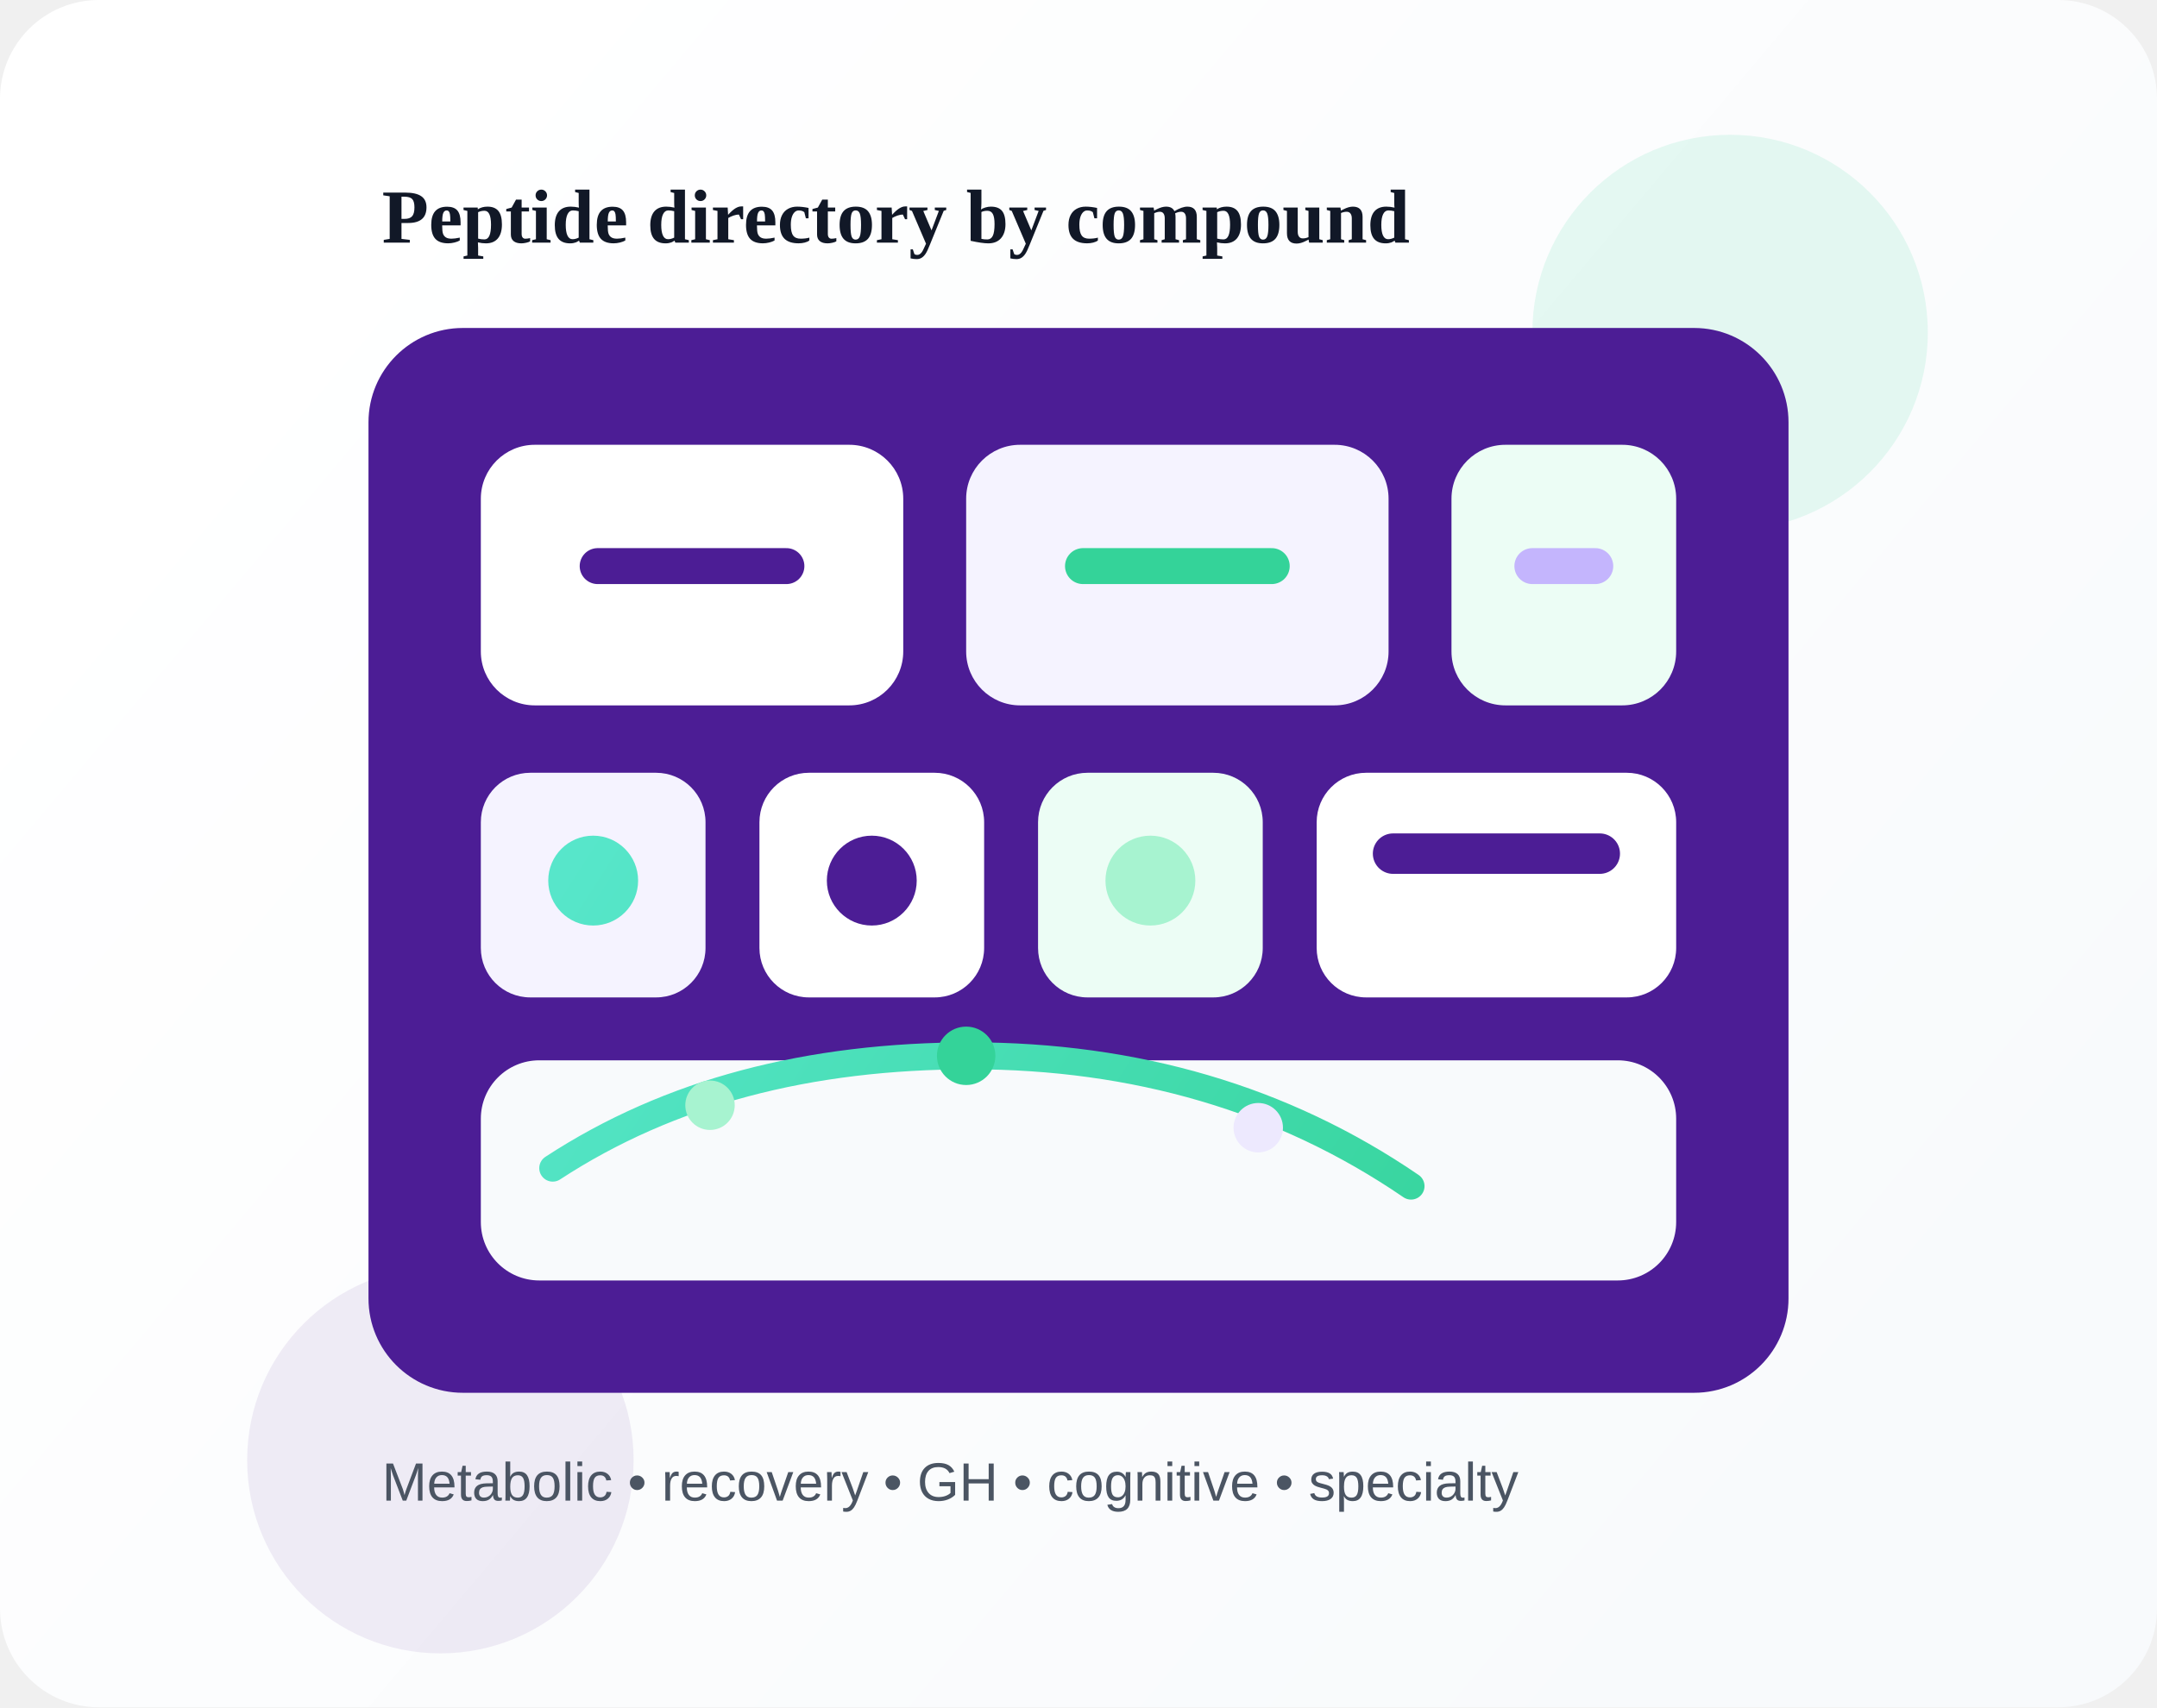
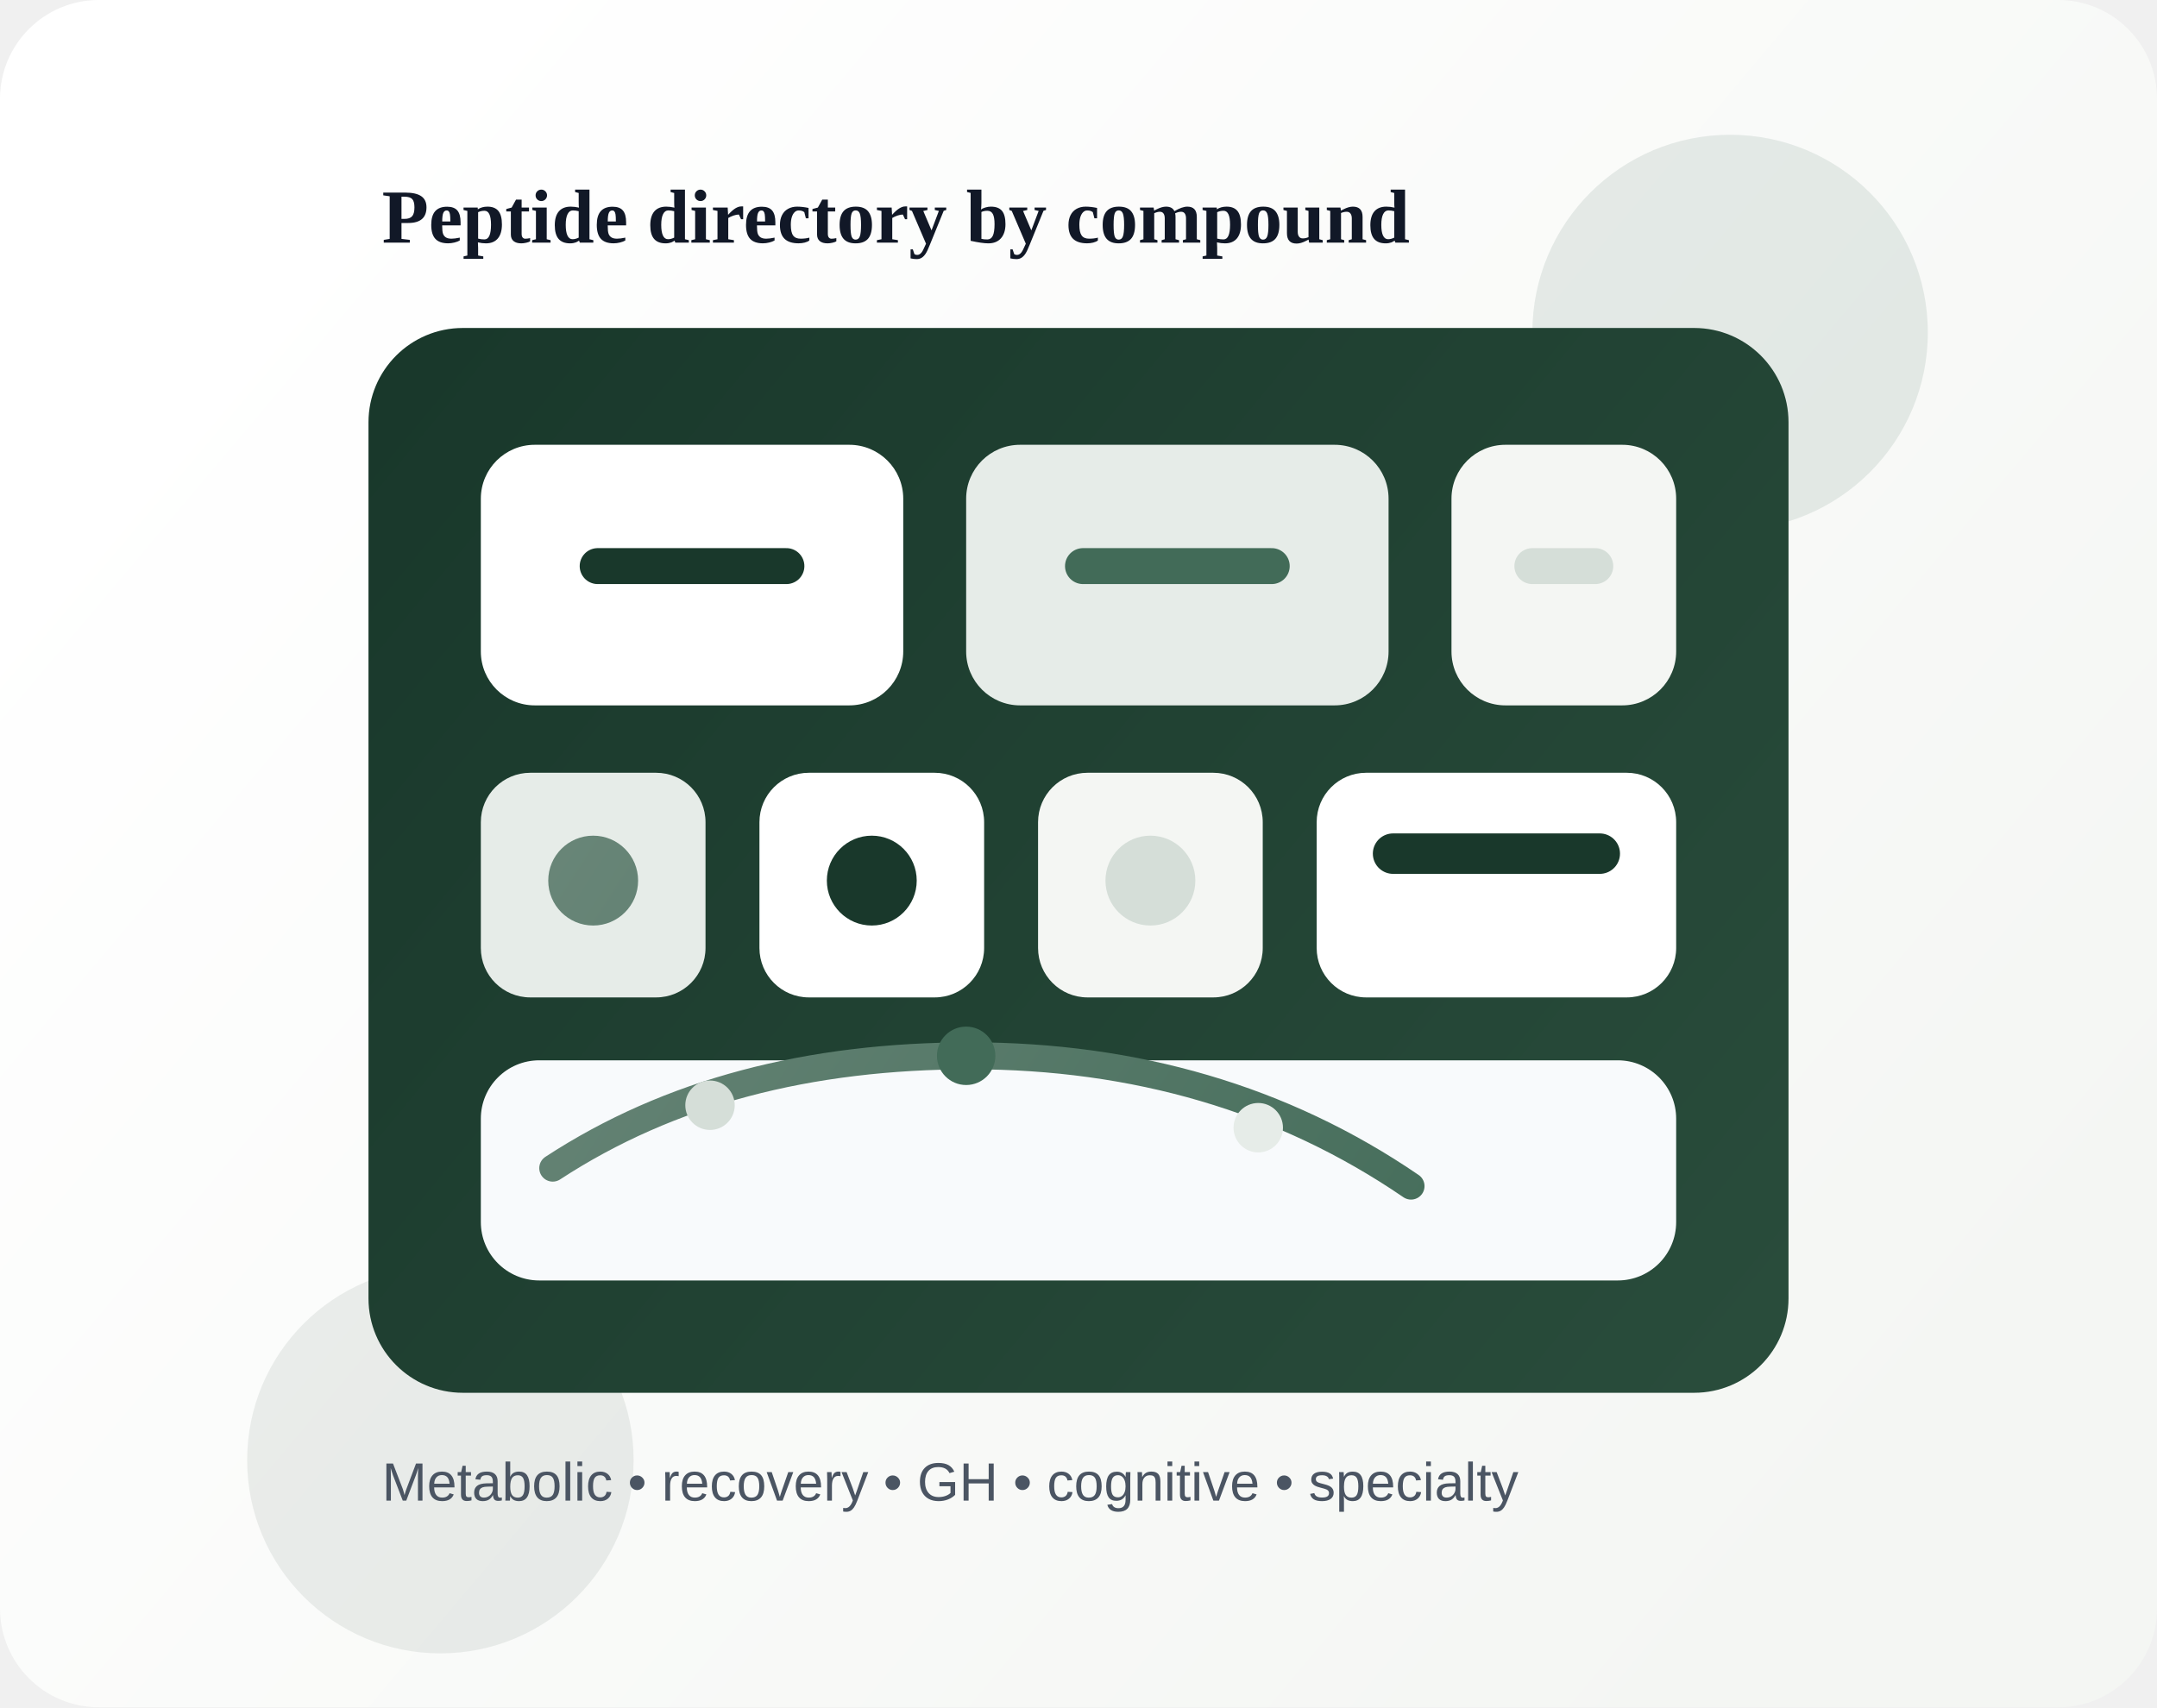
<svg xmlns="http://www.w3.org/2000/svg" width="960" height="760" viewBox="0 0 960 760" fill="none">
  <defs>
    <linearGradient id="dir-bg" x1="130" y1="88" x2="832" y2="680" gradientUnits="userSpaceOnUse">
      <stop stop-color="#FFFFFF" />
-       <stop offset="1" stop-color="#F8FAFC" />
+       <stop offset="1" stop-color="#F4F6F3" />
    </linearGradient>
    <linearGradient id="dir-dark" x1="196" y1="148" x2="764" y2="618" gradientUnits="userSpaceOnUse">
-       <stop stop-color="#4C1D95" />
-       <stop offset="1" stop-color="#4C1D95" />
+       <stop stop-color="#19382B" />
+       <stop offset="1" stop-color="#294C3B" />
    </linearGradient>
    <linearGradient id="dir-accent" x1="236" y1="238" x2="704" y2="540" gradientUnits="userSpaceOnUse">
-       <stop stop-color="#5EEAD4" />
-       <stop offset="1" stop-color="#34D399" />
+       <stop stop-color="#6F8A7D" />
+       <stop offset="1" stop-color="#426B58" />
    </linearGradient>
  </defs>
  <rect width="960" height="760" rx="44" fill="url(#dir-bg)" />
-   <circle cx="770" cy="148" r="88" fill="#34D399" fill-opacity=".12" />
-   <circle cx="196" cy="650" r="86" fill="#4C1D95" fill-opacity=".08" />
+   <circle cx="770" cy="148" r="88" fill="#426B58" fill-opacity=".12" />
+   <circle cx="196" cy="650" r="86" fill="#19382B" fill-opacity=".08" />
  <rect x="164" y="146" width="632" height="474" rx="42" fill="url(#dir-dark)" />
  <rect x="214" y="198" width="188" height="116" rx="24" fill="#FFFFFF" />
-   <rect x="430" y="198" width="188" height="116" rx="24" fill="#F5F3FF" />
-   <rect x="646" y="198" width="100" height="116" rx="24" fill="#ECFDF5" />
-   <rect x="214" y="344" width="100" height="100" rx="22" fill="#F5F3FF" />
+   <rect x="430" y="198" width="188" height="116" rx="24" fill="#E6ECE8" />
+   <rect x="646" y="198" width="100" height="116" rx="24" fill="#F4F6F3" />
+   <rect x="214" y="344" width="100" height="100" rx="22" fill="#E6ECE8" />
  <rect x="338" y="344" width="100" height="100" rx="22" fill="#FFFFFF" />
-   <rect x="462" y="344" width="100" height="100" rx="22" fill="#ECFDF5" />
+   <rect x="462" y="344" width="100" height="100" rx="22" fill="#F4F6F3" />
  <rect x="586" y="344" width="160" height="100" rx="22" fill="#FFFFFF" />
  <rect x="214" y="472" width="532" height="98" rx="26" fill="#F8FAFC" />
-   <path d="M266 252H350" stroke="#4C1D95" stroke-width="16" stroke-linecap="round" />
-   <path d="M482 252H566" stroke="#34D399" stroke-width="16" stroke-linecap="round" />
-   <path d="M682 252H710" stroke="#C4B5FD" stroke-width="16" stroke-linecap="round" />
+   <path d="M266 252H350" stroke="#19382B" stroke-width="16" stroke-linecap="round" />
+   <path d="M482 252H566" stroke="#426B58" stroke-width="16" stroke-linecap="round" />
+   <path d="M682 252H710" stroke="#D5DED8" stroke-width="16" stroke-linecap="round" />
  <circle cx="264" cy="392" r="20" fill="url(#dir-accent)" />
-   <circle cx="388" cy="392" r="20" fill="#4C1D95" />
-   <circle cx="512" cy="392" r="20" fill="#A7F3D0" />
-   <path d="M620 380H712" stroke="#4C1D95" stroke-width="18" stroke-linecap="round" />
+   <circle cx="388" cy="392" r="20" fill="#19382B" />
+   <circle cx="512" cy="392" r="20" fill="#D5DED8" />
+   <path d="M620 380H712" stroke="#19382B" stroke-width="18" stroke-linecap="round" />
  <path d="M246 520C298 486 360 470 432 470C505 470 571 489 628 528" stroke="url(#dir-accent)" stroke-width="12" stroke-linecap="round" />
-   <circle cx="316" cy="492" r="11" fill="#A7F3D0" />
-   <circle cx="430" cy="470" r="13" fill="#34D399" />
-   <circle cx="560" cy="502" r="11" fill="#EDE9FE" />
+   <circle cx="316" cy="492" r="11" fill="#D5DED8" />
+   <circle cx="430" cy="470" r="13" fill="#426B58" />
+   <circle cx="560" cy="502" r="11" fill="#E6ECE8" />
  <text x="170" y="108" fill="#111827" font-family="Georgia, 'Times New Roman', serif" font-size="34" font-weight="700">Peptide directory by compound</text>
  <text x="170" y="668" fill="#4B5563" font-family="Arial, Helvetica, sans-serif" font-size="24">Metabolic • recovery • GH • cognitive • specialty</text>
</svg>
